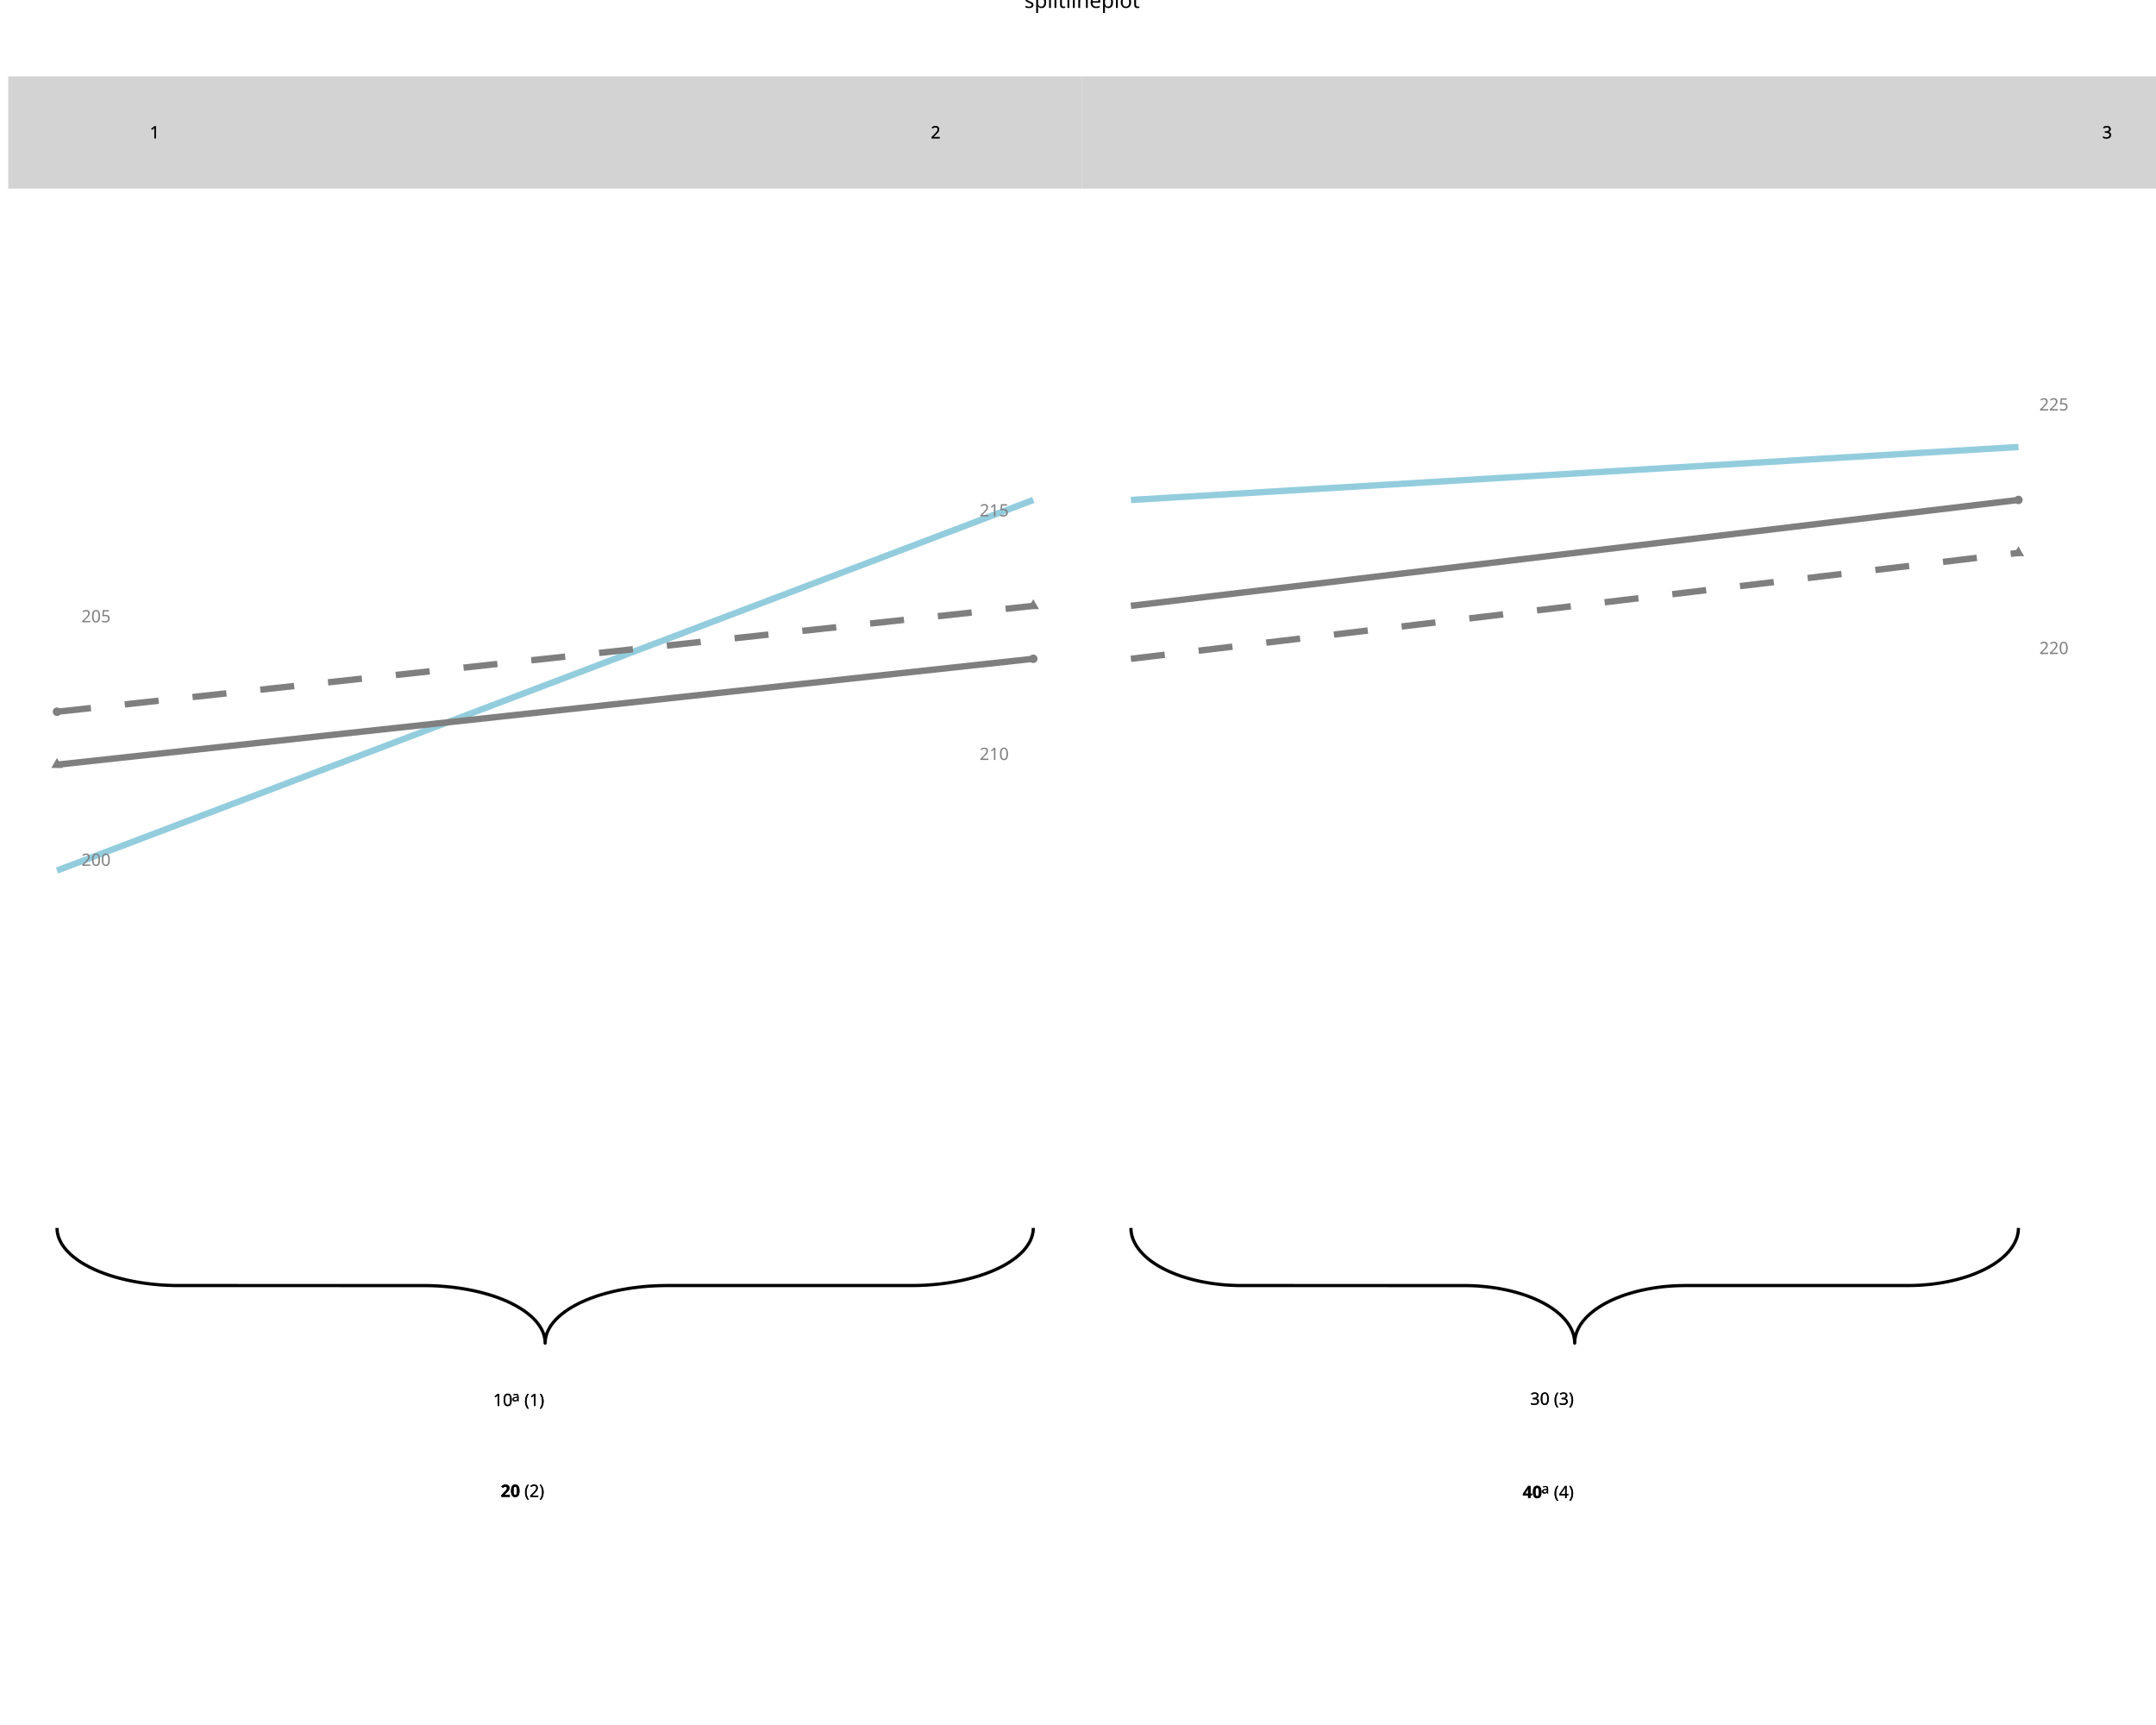
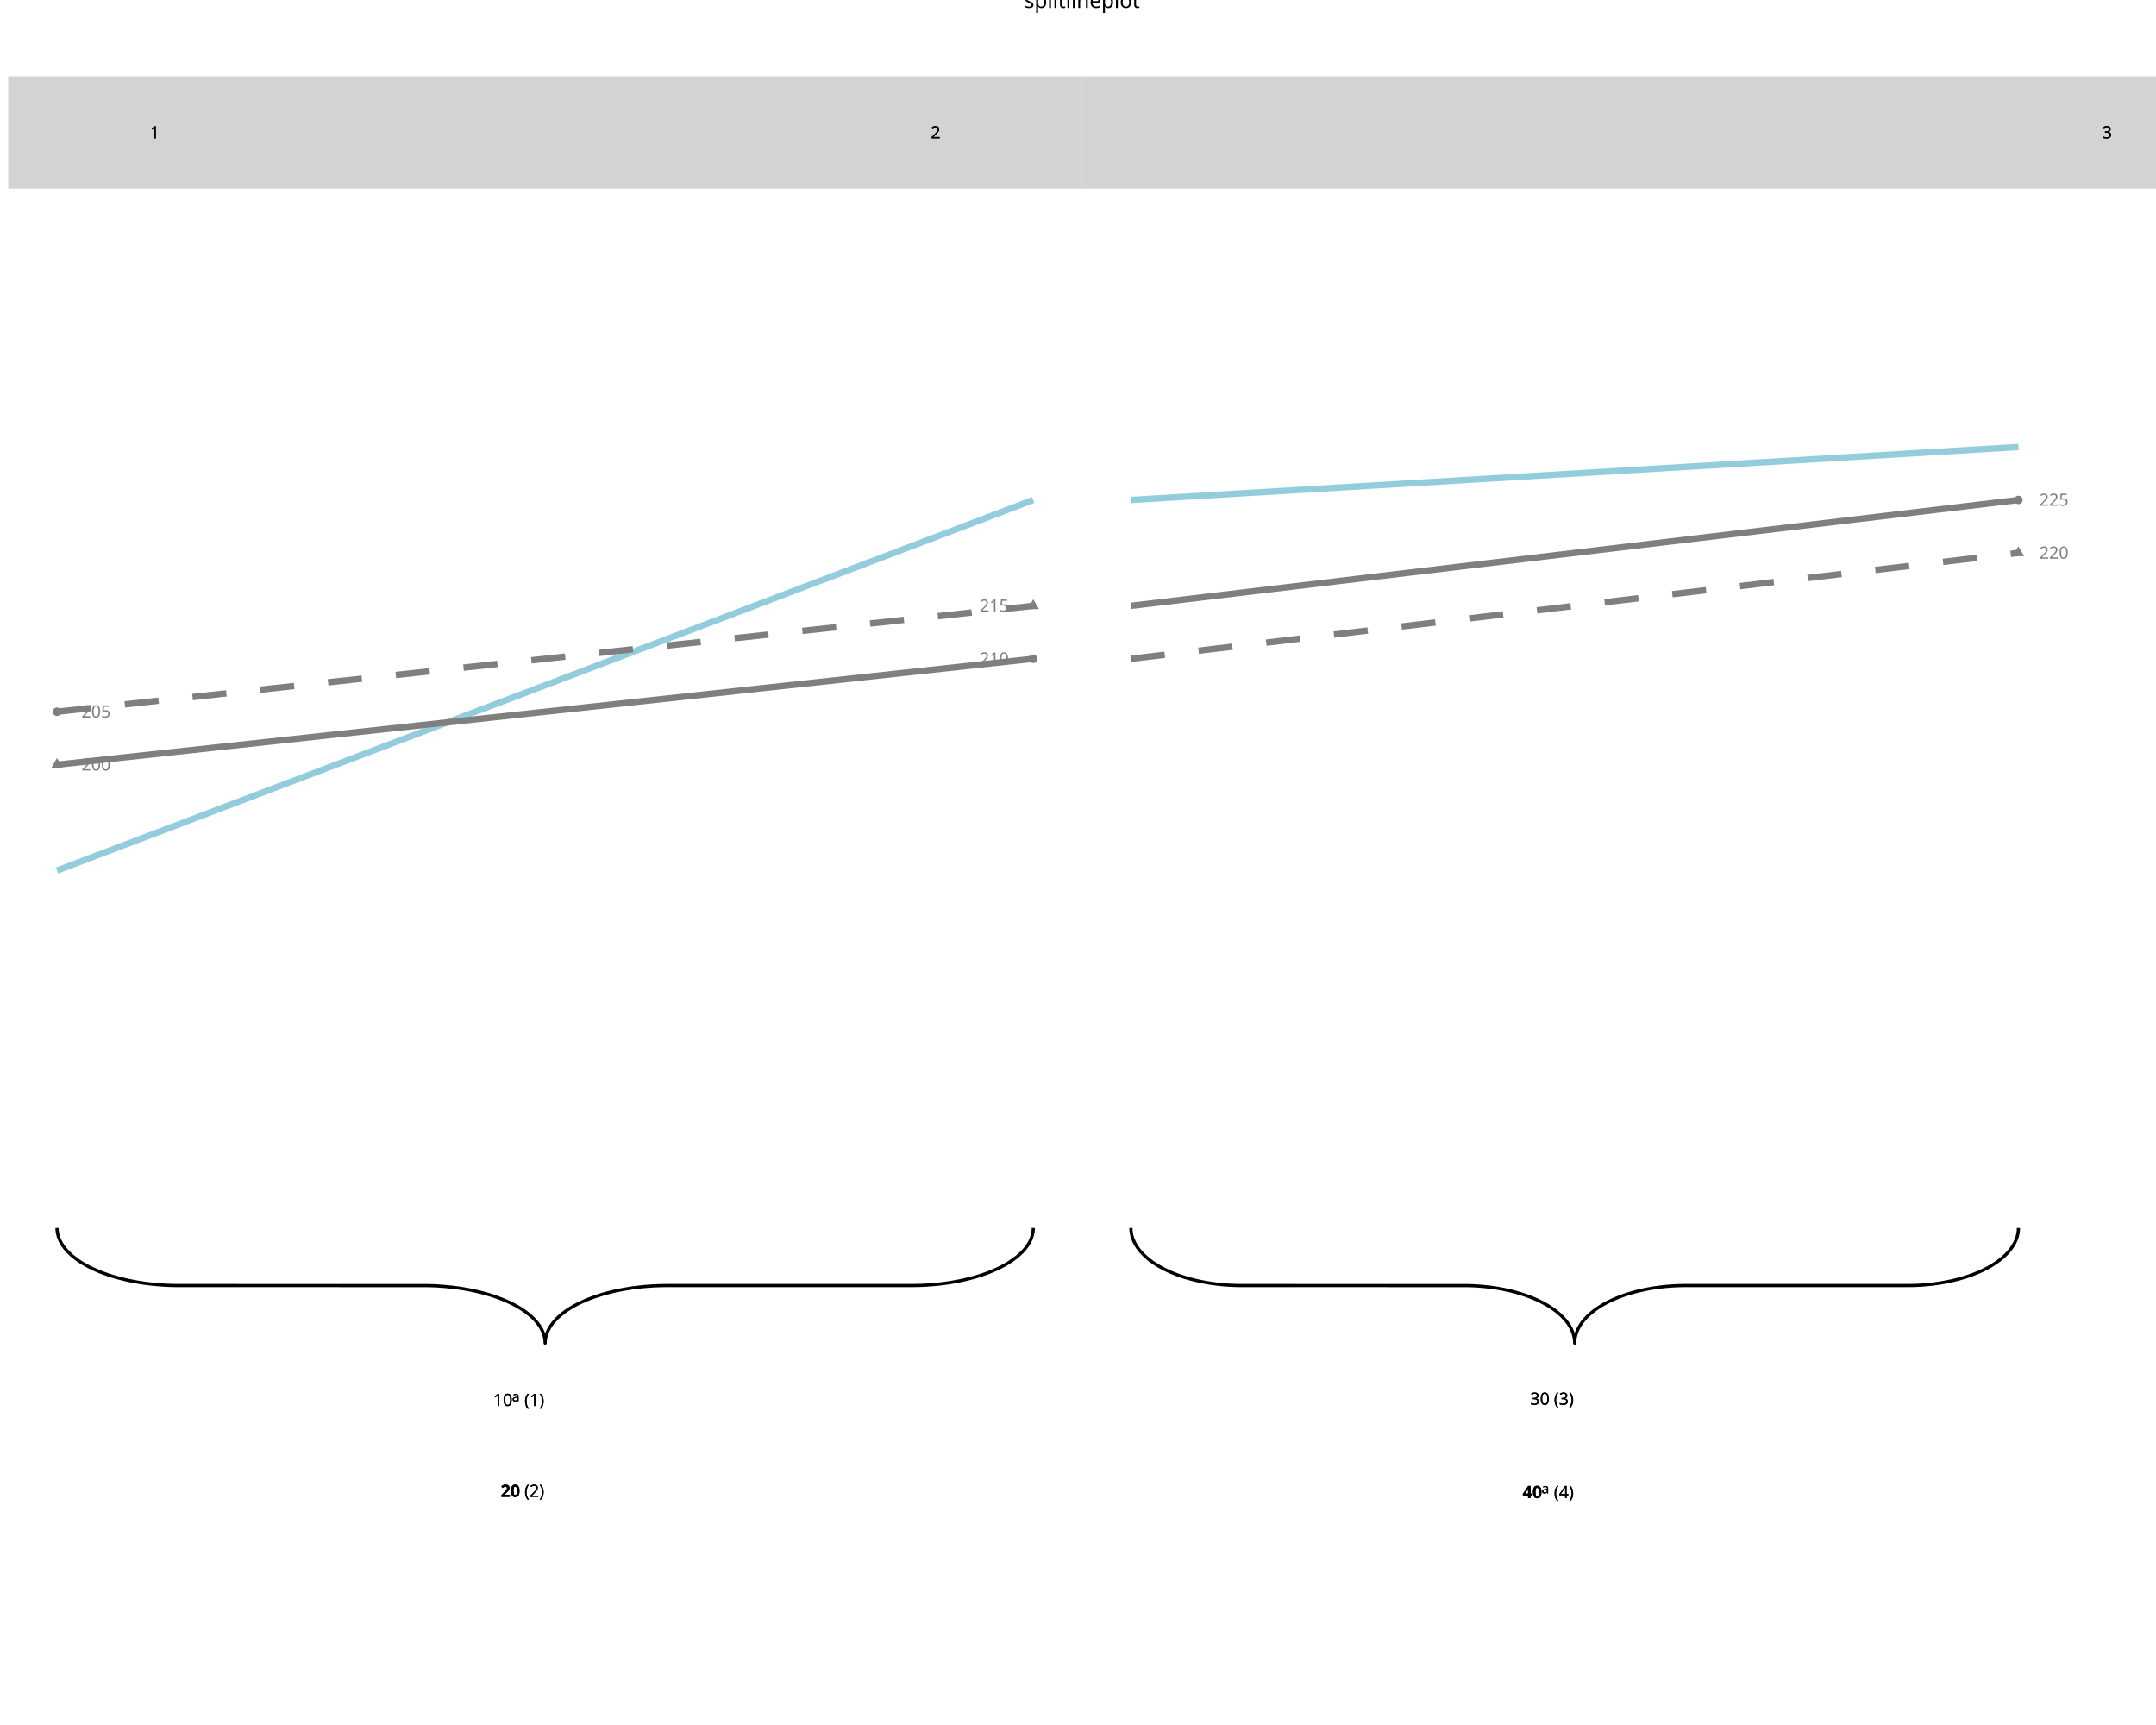
<svg xmlns="http://www.w3.org/2000/svg" class="svglite" data-engine-version="2.0" width="720.00pt" height="576.00pt" viewBox="0 0 720.00 576.00">
  <defs>
    <style type="text/css">
    .svglite line, .svglite polyline, .svglite polygon, .svglite path, .svglite rect, .svglite circle {
      fill: none;
      stroke: #000000;
      stroke-linecap: round;
      stroke-linejoin: round;
      stroke-miterlimit: 10.00;
    }
  </style>
  </defs>
  <rect width="100%" height="100%" style="stroke: none; fill: #FFFFFF;" />
  <defs>
    <clipPath id="cpMC4wMHw3MjAuMDB8MC4wMHw1NzYuMDA=">
      <rect x="0.00" y="0.00" width="720.00" height="576.00" />
    </clipPath>
  </defs>
  <g clip-path="url(#cpMC4wMHw3MjAuMDB8MC4wMHw1NzYuMDA=)">
    <polyline points="19.04,410.03 19.05,410.34 19.09,410.94 19.17,411.55 19.29,412.15 19.45,412.76 19.65,413.36 19.90,413.95 20.18,414.54 20.50,415.13 20.86,415.71 21.26,416.29 21.70,416.86 22.17,417.43 22.69,417.98 23.24,418.53 23.82,419.07 24.45,419.60 25.11,420.12 25.80,420.64 26.52,421.14 27.28,421.63 28.08,422.11 28.90,422.57 29.75,423.03 30.64,423.47 31.55,423.89 32.49,424.31 33.46,424.71 34.46,425.09 35.48,425.46 36.52,425.82 37.59,426.16 38.68,426.48 39.79,426.78 40.92,427.07 42.07,427.35 43.24,427.60 44.42,427.84 45.62,428.06 46.83,428.26 48.06,428.45 49.30,428.61 50.55,428.76 51.80,428.89 53.07,429.00 54.34,429.09 55.62,429.16 56.90,429.21 58.19,429.25 59.47,429.26 142.27,429.27 143.55,429.29 144.84,429.33 146.12,429.39 147.39,429.48 148.66,429.58 149.92,429.70 151.17,429.83 152.42,429.99 153.65,430.16 154.87,430.36 156.08,430.57 157.27,430.80 158.44,431.04 159.60,431.31 160.74,431.59 161.86,431.89 162.96,432.20 164.04,432.53 165.10,432.88 166.13,433.24 167.14,433.62 168.12,434.01 169.08,434.42 170.00,434.84 170.90,435.27 171.77,435.72 172.61,436.18 173.42,436.65 174.20,437.14 174.94,437.63 175.65,438.14 176.32,438.66 176.96,439.18 177.57,439.72 178.14,440.26 178.67,440.81 179.16,441.38 179.62,441.94 180.04,442.52 180.42,443.10 180.76,443.68 181.06,444.27 181.33,444.87 181.55,445.46 181.73,446.07 181.87,446.67 181.97,447.27 182.03,447.88 182.05,448.49 182.05,448.49 182.06,448.18 182.10,447.58 182.18,446.97 182.30,446.37 182.47,445.76 182.67,445.16 182.91,444.57 183.19,443.98 183.51,443.39 183.87,442.81 184.27,442.23 184.71,441.66 185.19,441.09 185.70,440.54 186.25,439.99 186.84,439.45 187.46,438.92 188.12,438.40 188.81,437.88 189.54,437.38 190.30,436.89 191.09,436.41 191.91,435.95 192.77,435.49 193.65,435.05 194.57,434.63 195.51,434.21 196.48,433.81 197.47,433.43 198.49,433.06 199.54,432.70 200.60,432.36 201.69,432.04 202.80,431.74 203.93,431.45 205.08,431.17 206.25,430.92 207.44,430.68 208.63,430.46 209.85,430.26 211.07,430.07 212.31,429.91 213.56,429.76 214.82,429.63 216.08,429.52 217.36,429.43 218.63,429.36 219.92,429.31 221.20,429.28 222.49,429.26 305.28,429.25 306.57,429.23 307.85,429.19 309.13,429.13 310.40,429.04 311.67,428.94 312.93,428.83 314.19,428.69 315.43,428.53 316.66,428.36 317.88,428.16 319.09,427.95 320.28,427.72 321.46,427.48 322.62,427.21 323.76,426.93 324.88,426.63 325.98,426.32 327.06,425.99 328.11,425.64 329.15,425.28 330.15,424.90 331.14,424.51 332.09,424.10 333.02,423.68 333.92,423.25 334.79,422.80 335.63,422.34 336.43,421.87 337.21,421.38 337.95,420.89 338.66,420.38 339.34,419.87 339.98,419.34 340.58,418.80 341.15,418.26 341.68,417.71 342.18,417.15 342.64,416.58 343.05,416.00 343.43,415.42 343.78,414.84 344.08,414.25 344.34,413.65 344.56,413.06 344.74,412.46 344.89,411.85 344.99,411.25 345.05,410.64 345.07,410.03 345.07,410.03 " style="stroke-width: 1.07; stroke-linecap: butt;" />
    <text x="164.66" y="469.47" style="font-size: 5.69px; font-family: sans;" textLength="6.33px" lengthAdjust="spacingAndGlyphs">10</text>
    <text x="170.99" y="467.91" style="font-size: 4.55px; font-family: sans;" textLength="2.53px" lengthAdjust="spacingAndGlyphs">a</text>
    <text x="175.10" y="469.47" style="font-size: 5.69px; font-family: sans;" textLength="6.95px" lengthAdjust="spacingAndGlyphs">(1)</text>
    <text x="167.19" y="499.84" style="font-size: 5.69px; font-weight: bold; font-family: sans;" textLength="6.33px" lengthAdjust="spacingAndGlyphs">20</text>
    <text x="175.10" y="499.84" style="font-size: 5.69px; font-family: sans;" textLength="6.95px" lengthAdjust="spacingAndGlyphs">(2)</text>
    <text x="164.66" y="469.47" style="font-size: 5.69px; font-family: sans;" textLength="6.33px" lengthAdjust="spacingAndGlyphs">10</text>
    <text x="170.99" y="467.91" style="font-size: 4.55px; font-family: sans;" textLength="2.53px" lengthAdjust="spacingAndGlyphs">a</text>
    <text x="175.10" y="469.47" style="font-size: 5.69px; font-family: sans;" textLength="6.95px" lengthAdjust="spacingAndGlyphs">(1)</text>
    <text x="167.19" y="499.84" style="font-size: 5.69px; font-weight: bold; font-family: sans;" textLength="6.33px" lengthAdjust="spacingAndGlyphs">20</text>
    <text x="175.10" y="499.84" style="font-size: 5.69px; font-family: sans;" textLength="6.95px" lengthAdjust="spacingAndGlyphs">(2)</text>
    <line x1="19.04" y1="290.69" x2="345.07" y2="166.94" style="stroke-width: 2.13; stroke: #93CDDD; stroke-linecap: butt;" />
    <line x1="19.04" y1="255.34" x2="345.07" y2="219.98" style="stroke-width: 2.13; stroke: #7F7F7F; stroke-linecap: butt;" />
    <line x1="19.04" y1="237.66" x2="345.07" y2="202.30" style="stroke-width: 2.13; stroke: #7F7F7F; stroke-dasharray: 11.38,11.38; stroke-linecap: butt;" />
    <polygon points="19.04,253.12 20.96,256.44 17.13,256.44 " style="stroke-width: 0.71; stroke: none; fill: #7F7F7F;" />
    <circle cx="19.04" cy="237.66" r="1.42" style="stroke-width: 0.71; stroke: none; fill: #7F7F7F;" />
    <circle cx="345.07" cy="219.98" r="1.42" style="stroke-width: 0.71; stroke: none; fill: #7F7F7F;" />
    <polygon points="345.07,200.09 346.98,203.40 343.15,203.40 " style="stroke-width: 0.71; stroke: none; fill: #7F7F7F;" />
-     <text x="32.08" y="289.12" text-anchor="middle" style="font-size: 5.69px; fill: #7F7F7F; font-family: sans;" textLength="9.50px" lengthAdjust="spacingAndGlyphs">200</text>
-     <text x="32.08" y="207.79" text-anchor="middle" style="font-size: 5.69px; fill: #7F7F7F; font-family: sans;" textLength="9.50px" lengthAdjust="spacingAndGlyphs">205</text>
-     <text x="332.03" y="253.76" text-anchor="middle" style="font-size: 5.69px; fill: #7F7F7F; font-family: sans;" textLength="9.50px" lengthAdjust="spacingAndGlyphs">210</text>
-     <text x="332.03" y="172.43" text-anchor="middle" style="font-size: 5.69px; fill: #7F7F7F; font-family: sans;" textLength="9.50px" lengthAdjust="spacingAndGlyphs">215</text>
+     <text x="32.08" y="257.29" text-anchor="middle" style="font-size: 5.69px; fill: #7F7F7F; font-family: sans;" textLength="9.50px" lengthAdjust="spacingAndGlyphs">200</text>
+     <text x="32.08" y="239.61" text-anchor="middle" style="font-size: 5.69px; fill: #7F7F7F; font-family: sans;" textLength="9.50px" lengthAdjust="spacingAndGlyphs">205</text>
+     <text x="332.03" y="221.93" text-anchor="middle" style="font-size: 5.69px; fill: #7F7F7F; font-family: sans;" textLength="9.50px" lengthAdjust="spacingAndGlyphs">210</text>
+     <text x="332.03" y="204.25" text-anchor="middle" style="font-size: 5.69px; fill: #7F7F7F; font-family: sans;" textLength="9.50px" lengthAdjust="spacingAndGlyphs">215</text>
    <rect x="2.74" y="25.50" width="358.63" height="37.48" style="stroke-width: 1.07; stroke: none; stroke-linecap: butt; stroke-linejoin: miter; fill: #D3D3D3;" />
    <text x="51.64" y="46.20" text-anchor="middle" style="font-size: 5.69px; font-family: sans;" textLength="3.17px" lengthAdjust="spacingAndGlyphs">1</text>
    <text x="312.47" y="46.20" text-anchor="middle" style="font-size: 5.69px; font-family: sans;" textLength="3.17px" lengthAdjust="spacingAndGlyphs">2</text>
    <text x="51.64" y="46.20" text-anchor="middle" style="font-size: 5.69px; font-family: sans;" textLength="3.17px" lengthAdjust="spacingAndGlyphs">1</text>
    <text x="312.47" y="46.20" text-anchor="middle" style="font-size: 5.69px; font-family: sans;" textLength="3.17px" lengthAdjust="spacingAndGlyphs">2</text>
    <polyline points="377.67,410.03 377.68,410.34 377.71,410.94 377.79,411.55 377.90,412.15 378.04,412.76 378.23,413.36 378.45,413.95 378.71,414.54 379.00,415.13 379.33,415.71 379.69,416.29 380.09,416.86 380.52,417.43 380.99,417.98 381.49,418.53 382.02,419.07 382.59,419.60 383.18,420.12 383.81,420.64 384.47,421.14 385.16,421.63 385.88,422.11 386.63,422.57 387.41,423.03 388.21,423.47 389.04,423.89 389.90,424.31 390.78,424.71 391.69,425.09 392.61,425.46 393.56,425.82 394.53,426.16 395.52,426.48 396.53,426.78 397.56,427.07 398.61,427.35 399.67,427.60 400.74,427.84 401.83,428.06 402.94,428.26 404.05,428.45 405.18,428.61 406.31,428.76 407.46,428.89 408.61,429.00 409.76,429.09 410.92,429.16 412.09,429.21 413.26,429.25 414.43,429.26 489.69,429.27 490.86,429.29 492.03,429.33 493.19,429.39 494.35,429.48 495.51,429.58 496.65,429.70 497.79,429.83 498.92,429.99 500.04,430.16 501.15,430.36 502.25,430.57 503.33,430.80 504.40,431.04 505.45,431.31 506.49,431.59 507.51,431.89 508.51,432.20 509.49,432.53 510.45,432.88 511.39,433.24 512.31,433.62 513.20,434.01 514.07,434.42 514.91,434.84 515.73,435.27 516.52,435.72 517.28,436.18 518.02,436.65 518.72,437.14 519.40,437.63 520.04,438.14 520.66,438.66 521.24,439.18 521.79,439.72 522.30,440.26 522.79,440.81 523.24,441.38 523.65,441.94 524.03,442.52 524.38,443.10 524.69,443.68 524.96,444.27 525.20,444.87 525.40,445.46 525.57,446.07 525.70,446.67 525.79,447.27 525.85,447.88 525.87,448.49 525.87,448.49 525.87,448.18 525.91,447.58 525.98,446.97 526.09,446.37 526.24,445.76 526.42,445.16 526.64,444.57 526.90,443.98 527.19,443.39 527.52,442.81 527.88,442.23 528.28,441.66 528.71,441.09 529.18,440.54 529.68,439.99 530.21,439.45 530.78,438.92 531.38,438.40 532.01,437.88 532.67,437.38 533.36,436.89 534.08,436.41 534.83,435.95 535.60,435.49 536.41,435.05 537.24,434.63 538.09,434.21 538.98,433.81 539.88,433.43 540.81,433.06 541.76,432.70 542.73,432.36 543.72,432.04 544.73,431.74 545.76,431.45 546.80,431.17 547.86,430.92 548.94,430.68 550.03,430.46 551.13,430.26 552.25,430.07 553.37,429.91 554.51,429.76 555.65,429.63 556.80,429.52 557.96,429.43 559.12,429.36 560.28,429.31 561.45,429.28 562.62,429.26 637.89,429.25 639.06,429.23 640.22,429.19 641.39,429.13 642.55,429.04 643.70,428.94 644.85,428.83 645.99,428.69 647.12,428.53 648.24,428.36 649.35,428.16 650.44,427.95 651.53,427.72 652.59,427.48 653.65,427.21 654.68,426.93 655.70,426.63 656.70,426.32 657.69,425.99 658.65,425.64 659.58,425.28 660.50,424.90 661.39,424.51 662.26,424.10 663.10,423.68 663.92,423.25 664.71,422.80 665.48,422.34 666.21,421.87 666.92,421.38 667.59,420.89 668.24,420.38 668.85,419.87 669.43,419.34 669.98,418.80 670.50,418.26 670.98,417.71 671.43,417.15 671.85,416.58 672.23,416.00 672.57,415.42 672.88,414.84 673.16,414.25 673.40,413.65 673.60,413.06 673.76,412.46 673.89,411.85 673.99,411.25 674.04,410.64 674.06,410.03 674.06,410.03 " style="stroke-width: 1.07; stroke-linecap: butt;" />
    <text x="511.00" y="469.08" style="font-size: 5.69px; font-family: sans;" textLength="6.33px" lengthAdjust="spacingAndGlyphs">30</text>
    <text x="518.91" y="469.08" style="font-size: 5.69px; font-family: sans;" textLength="6.95px" lengthAdjust="spacingAndGlyphs">(3)</text>
    <text x="508.47" y="500.24" style="font-size: 5.69px; font-weight: bold; font-family: sans;" textLength="6.33px" lengthAdjust="spacingAndGlyphs">40</text>
    <text x="514.80" y="498.67" style="font-size: 4.55px; font-family: sans;" textLength="2.53px" lengthAdjust="spacingAndGlyphs">a</text>
    <text x="518.91" y="500.24" style="font-size: 5.69px; font-family: sans;" textLength="6.95px" lengthAdjust="spacingAndGlyphs">(4)</text>
    <text x="511.00" y="469.08" style="font-size: 5.69px; font-family: sans;" textLength="6.33px" lengthAdjust="spacingAndGlyphs">30</text>
    <text x="518.91" y="469.08" style="font-size: 5.69px; font-family: sans;" textLength="6.95px" lengthAdjust="spacingAndGlyphs">(3)</text>
    <text x="508.47" y="500.24" style="font-size: 5.69px; font-weight: bold; font-family: sans;" textLength="6.33px" lengthAdjust="spacingAndGlyphs">40</text>
    <text x="514.80" y="498.67" style="font-size: 4.55px; font-family: sans;" textLength="2.53px" lengthAdjust="spacingAndGlyphs">a</text>
    <text x="518.91" y="500.24" style="font-size: 5.69px; font-family: sans;" textLength="6.95px" lengthAdjust="spacingAndGlyphs">(4)</text>
    <line x1="377.67" y1="166.94" x2="674.06" y2="149.26" style="stroke-width: 2.13; stroke: #93CDDD; stroke-linecap: butt;" />
    <line x1="377.67" y1="219.98" x2="674.06" y2="184.62" style="stroke-width: 2.13; stroke: #7F7F7F; stroke-dasharray: 11.38,11.38; stroke-linecap: butt;" />
    <line x1="377.67" y1="202.30" x2="674.06" y2="166.94" style="stroke-width: 2.13; stroke: #7F7F7F; stroke-linecap: butt;" />
    <polygon points="674.06,182.41 675.97,185.72 672.15,185.72 " style="stroke-width: 0.71; stroke: none; fill: #7F7F7F;" />
    <circle cx="674.06" cy="166.94" r="1.42" style="stroke-width: 0.71; stroke: none; fill: #7F7F7F;" />
-     <text x="685.92" y="218.40" text-anchor="middle" style="font-size: 5.69px; fill: #7F7F7F; font-family: sans;" textLength="9.50px" lengthAdjust="spacingAndGlyphs">220</text>
-     <text x="685.92" y="137.07" text-anchor="middle" style="font-size: 5.69px; fill: #7F7F7F; font-family: sans;" textLength="9.50px" lengthAdjust="spacingAndGlyphs">225</text>
+     <text x="685.92" y="186.57" text-anchor="middle" style="font-size: 5.69px; fill: #7F7F7F; font-family: sans;" textLength="9.50px" lengthAdjust="spacingAndGlyphs">220</text>
+     <text x="685.92" y="168.89" text-anchor="middle" style="font-size: 5.69px; fill: #7F7F7F; font-family: sans;" textLength="9.50px" lengthAdjust="spacingAndGlyphs">225</text>
    <rect x="361.37" y="25.50" width="358.63" height="37.48" style="stroke-width: 1.07; stroke: none; stroke-linecap: butt; stroke-linejoin: miter; fill: #D3D3D3;" />
    <text x="703.70" y="46.20" text-anchor="middle" style="font-size: 5.69px; font-family: sans;" textLength="3.17px" lengthAdjust="spacingAndGlyphs">3</text>
    <text x="703.70" y="46.20" text-anchor="middle" style="font-size: 5.69px; font-family: sans;" textLength="3.17px" lengthAdjust="spacingAndGlyphs">3</text>
    <text x="361.37" y="2.64" text-anchor="middle" style="font-size: 7.00px; font-family: sans;" textLength="34.63px" lengthAdjust="spacingAndGlyphs">splitlineplot</text>
  </g>
</svg>
